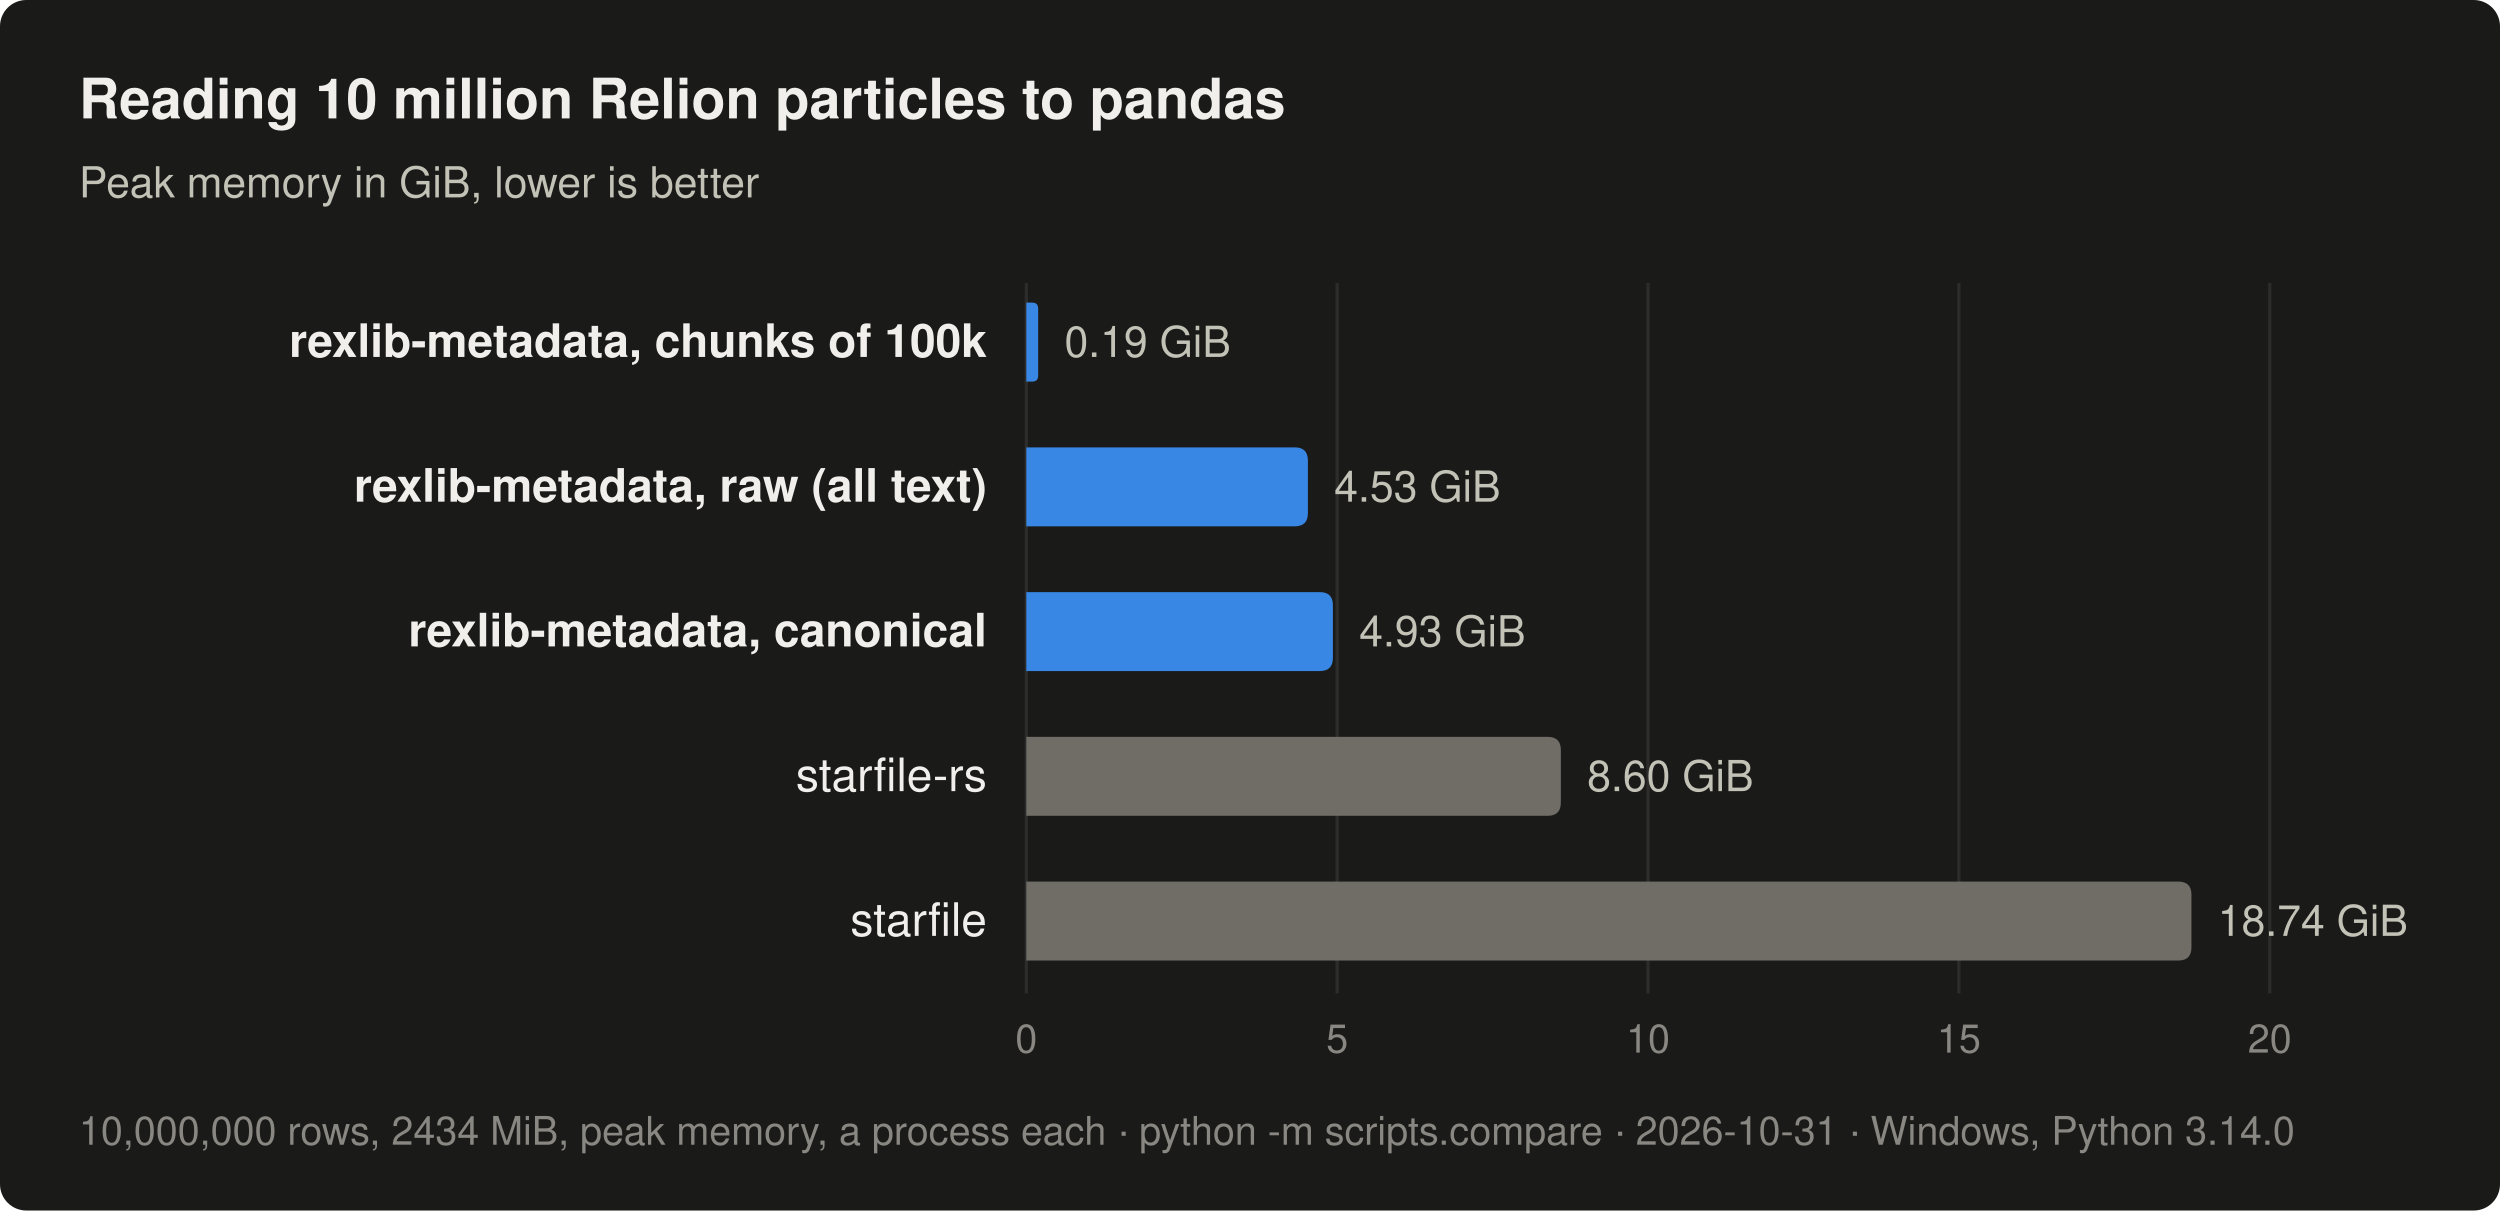
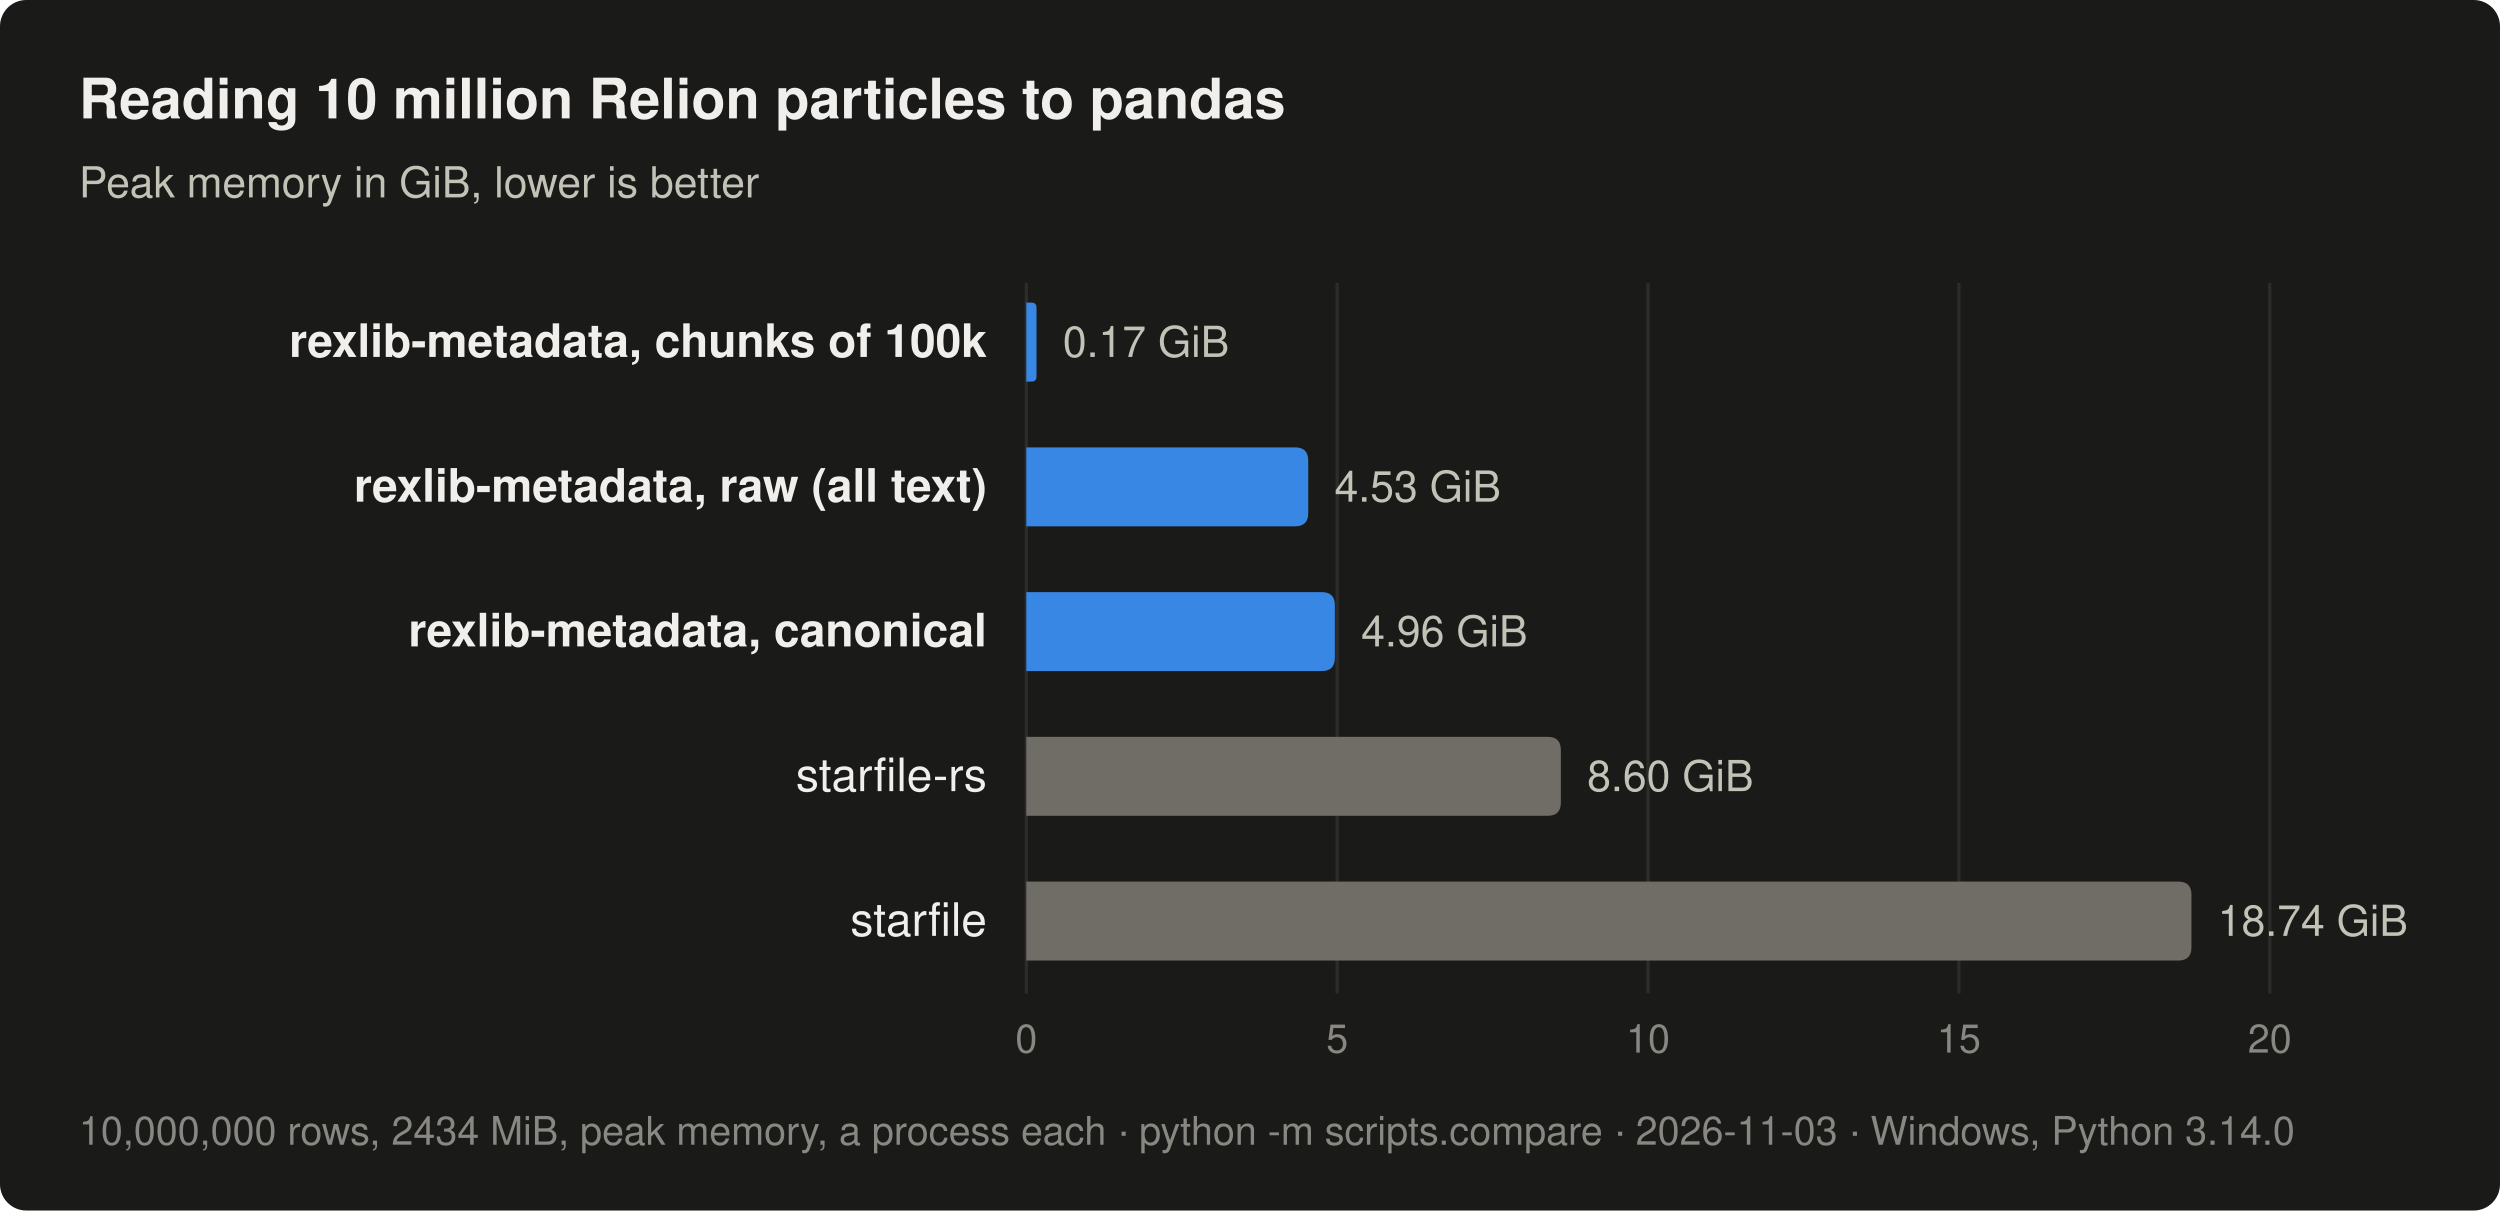
<svg xmlns="http://www.w3.org/2000/svg" width="760" height="368" viewBox="0 0 760 368" role="img" aria-label="Reading 10 million Relion particles to pandas">
  <rect width="760" height="368" rx="8" fill="#1a1a19" />
  <text x="24.0" y="36.0" fill="#f0efec" font-size="17" font-weight="600" text-anchor="start" font-family="-apple-system, Segoe UI, Helvetica, Arial, sans-serif">Reading 10 million Relion particles to pandas</text>
  <text x="24.0" y="60.0" fill="#c3c2b7" font-size="13" font-weight="400" text-anchor="start" font-family="-apple-system, Segoe UI, Helvetica, Arial, sans-serif">Peak memory in GiB, lower is better</text>
  <line x1="312.0" y1="86" x2="312.0" y2="302.0" stroke="#2c2c2a" stroke-width="1" />
  <text x="312.0" y="320.0" fill="#898781" font-size="12" font-weight="400" text-anchor="middle" font-family="-apple-system, Segoe UI, Helvetica, Arial, sans-serif">0</text>
  <line x1="406.5" y1="86" x2="406.5" y2="302.0" stroke="#2c2c2a" stroke-width="1" />
  <text x="406.5" y="320.0" fill="#898781" font-size="12" font-weight="400" text-anchor="middle" font-family="-apple-system, Segoe UI, Helvetica, Arial, sans-serif">5</text>
  <line x1="501.0" y1="86" x2="501.0" y2="302.0" stroke="#2c2c2a" stroke-width="1" />
  <text x="501.0" y="320.0" fill="#898781" font-size="12" font-weight="400" text-anchor="middle" font-family="-apple-system, Segoe UI, Helvetica, Arial, sans-serif">10</text>
  <line x1="595.5" y1="86" x2="595.5" y2="302.0" stroke="#2c2c2a" stroke-width="1" />
  <text x="595.5" y="320.0" fill="#898781" font-size="12" font-weight="400" text-anchor="middle" font-family="-apple-system, Segoe UI, Helvetica, Arial, sans-serif">15</text>
  <line x1="690.0" y1="86" x2="690.0" y2="302.0" stroke="#2c2c2a" stroke-width="1" />
  <text x="690.0" y="320.0" fill="#898781" font-size="12" font-weight="400" text-anchor="middle" font-family="-apple-system, Segoe UI, Helvetica, Arial, sans-serif">20</text>
  <text x="300.0" y="108.5" fill="#f0efec" font-size="14" font-weight="600" text-anchor="end" font-family="-apple-system, Segoe UI, Helvetica, Arial, sans-serif">rexlib-metadata, chunks of 100k</text>
-   <path d="M312.0,92.0 H313.8 Q315.6,92.0 315.6,93.8 V114.2 Q315.6,116.0 313.8,116.0 H312.0 Z" fill="#3987e5" />
-   <text x="323.6" y="108.5" fill="#c3c2b7" font-size="13" font-weight="400" text-anchor="start" font-family="-apple-system, Segoe UI, Helvetica, Arial, sans-serif">0.19 GiB</text>
+   <path d="M312.0,92.0 H313.6 Q315.1,92.0 315.1,93.6 V114.4 Q315.1,116.0 313.6,116.0 H312.0 Z" fill="#3987e5" />
+   <text x="323.1" y="108.5" fill="#c3c2b7" font-size="13" font-weight="400" text-anchor="start" font-family="-apple-system, Segoe UI, Helvetica, Arial, sans-serif">0.17 GiB</text>
  <text x="300.0" y="152.5" fill="#f0efec" font-size="14" font-weight="600" text-anchor="end" font-family="-apple-system, Segoe UI, Helvetica, Arial, sans-serif">rexlib-metadata, raw (all text)</text>
-   <path d="M312.0,136.0 H393.6 Q397.6,136.0 397.6,140.0 V156.0 Q397.6,160.0 393.6,160.0 H312.0 Z" fill="#3987e5" />
-   <text x="405.6" y="152.5" fill="#c3c2b7" font-size="13" font-weight="400" text-anchor="start" font-family="-apple-system, Segoe UI, Helvetica, Arial, sans-serif">4.53 GiB</text>
+   <path d="M312.0,136.0 H393.7 Q397.7,136.0 397.7,140.0 V156.0 Q397.7,160.0 393.7,160.0 H312.0 Z" fill="#3987e5" />
+   <text x="405.7" y="152.5" fill="#c3c2b7" font-size="13" font-weight="400" text-anchor="start" font-family="-apple-system, Segoe UI, Helvetica, Arial, sans-serif">4.53 GiB</text>
  <text x="300.0" y="196.5" fill="#f0efec" font-size="14" font-weight="600" text-anchor="end" font-family="-apple-system, Segoe UI, Helvetica, Arial, sans-serif">rexlib-metadata, canonical</text>
-   <path d="M312.0,180.0 H401.2 Q405.2,180.0 405.2,184.0 V200.0 Q405.2,204.0 401.2,204.0 H312.0 Z" fill="#3987e5" />
-   <text x="413.2" y="196.5" fill="#c3c2b7" font-size="13" font-weight="400" text-anchor="start" font-family="-apple-system, Segoe UI, Helvetica, Arial, sans-serif">4.93 GiB</text>
+   <path d="M312.0,180.0 H401.8 Q405.8,180.0 405.8,184.0 V200.0 Q405.8,204.0 401.8,204.0 H312.0 Z" fill="#3987e5" />
+   <text x="413.8" y="196.5" fill="#c3c2b7" font-size="13" font-weight="400" text-anchor="start" font-family="-apple-system, Segoe UI, Helvetica, Arial, sans-serif">4.96 GiB</text>
  <text x="300.0" y="240.5" fill="#f0efec" font-size="14" font-weight="400" text-anchor="end" font-family="-apple-system, Segoe UI, Helvetica, Arial, sans-serif">starfile-rs</text>
  <path d="M312.0,224.0 H470.5 Q474.5,224.0 474.5,228.0 V244.0 Q474.5,248.0 470.5,248.0 H312.0 Z" fill="#6f6d66" />
  <text x="482.5" y="240.5" fill="#c3c2b7" font-size="13" font-weight="400" text-anchor="start" font-family="-apple-system, Segoe UI, Helvetica, Arial, sans-serif">8.60 GiB</text>
  <text x="300.0" y="284.5" fill="#f0efec" font-size="14" font-weight="400" text-anchor="end" font-family="-apple-system, Segoe UI, Helvetica, Arial, sans-serif">starfile</text>
  <path d="M312.0,268.0 H662.2 Q666.2,268.0 666.2,272.0 V288.0 Q666.2,292.0 662.2,292.0 H312.0 Z" fill="#6f6d66" />
  <text x="674.2" y="284.5" fill="#c3c2b7" font-size="13" font-weight="400" text-anchor="start" font-family="-apple-system, Segoe UI, Helvetica, Arial, sans-serif">18.74 GiB</text>
-   <text x="24.0" y="348.0" fill="#898781" font-size="12" font-weight="400" text-anchor="start" font-family="-apple-system, Segoe UI, Helvetica, Arial, sans-serif">10,000,000 rows, 2434 MiB, peak memory, a process each · python -m scripts.compare · 2026-10-31 · Windows, Python 3.14.0</text>
+   <text x="24.0" y="348.0" fill="#898781" font-size="12" font-weight="400" text-anchor="start" font-family="-apple-system, Segoe UI, Helvetica, Arial, sans-serif">10,000,000 rows, 2434 MiB, peak memory, a process each · python -m scripts.compare · 2026-11-03 · Windows, Python 3.14.0</text>
</svg>
